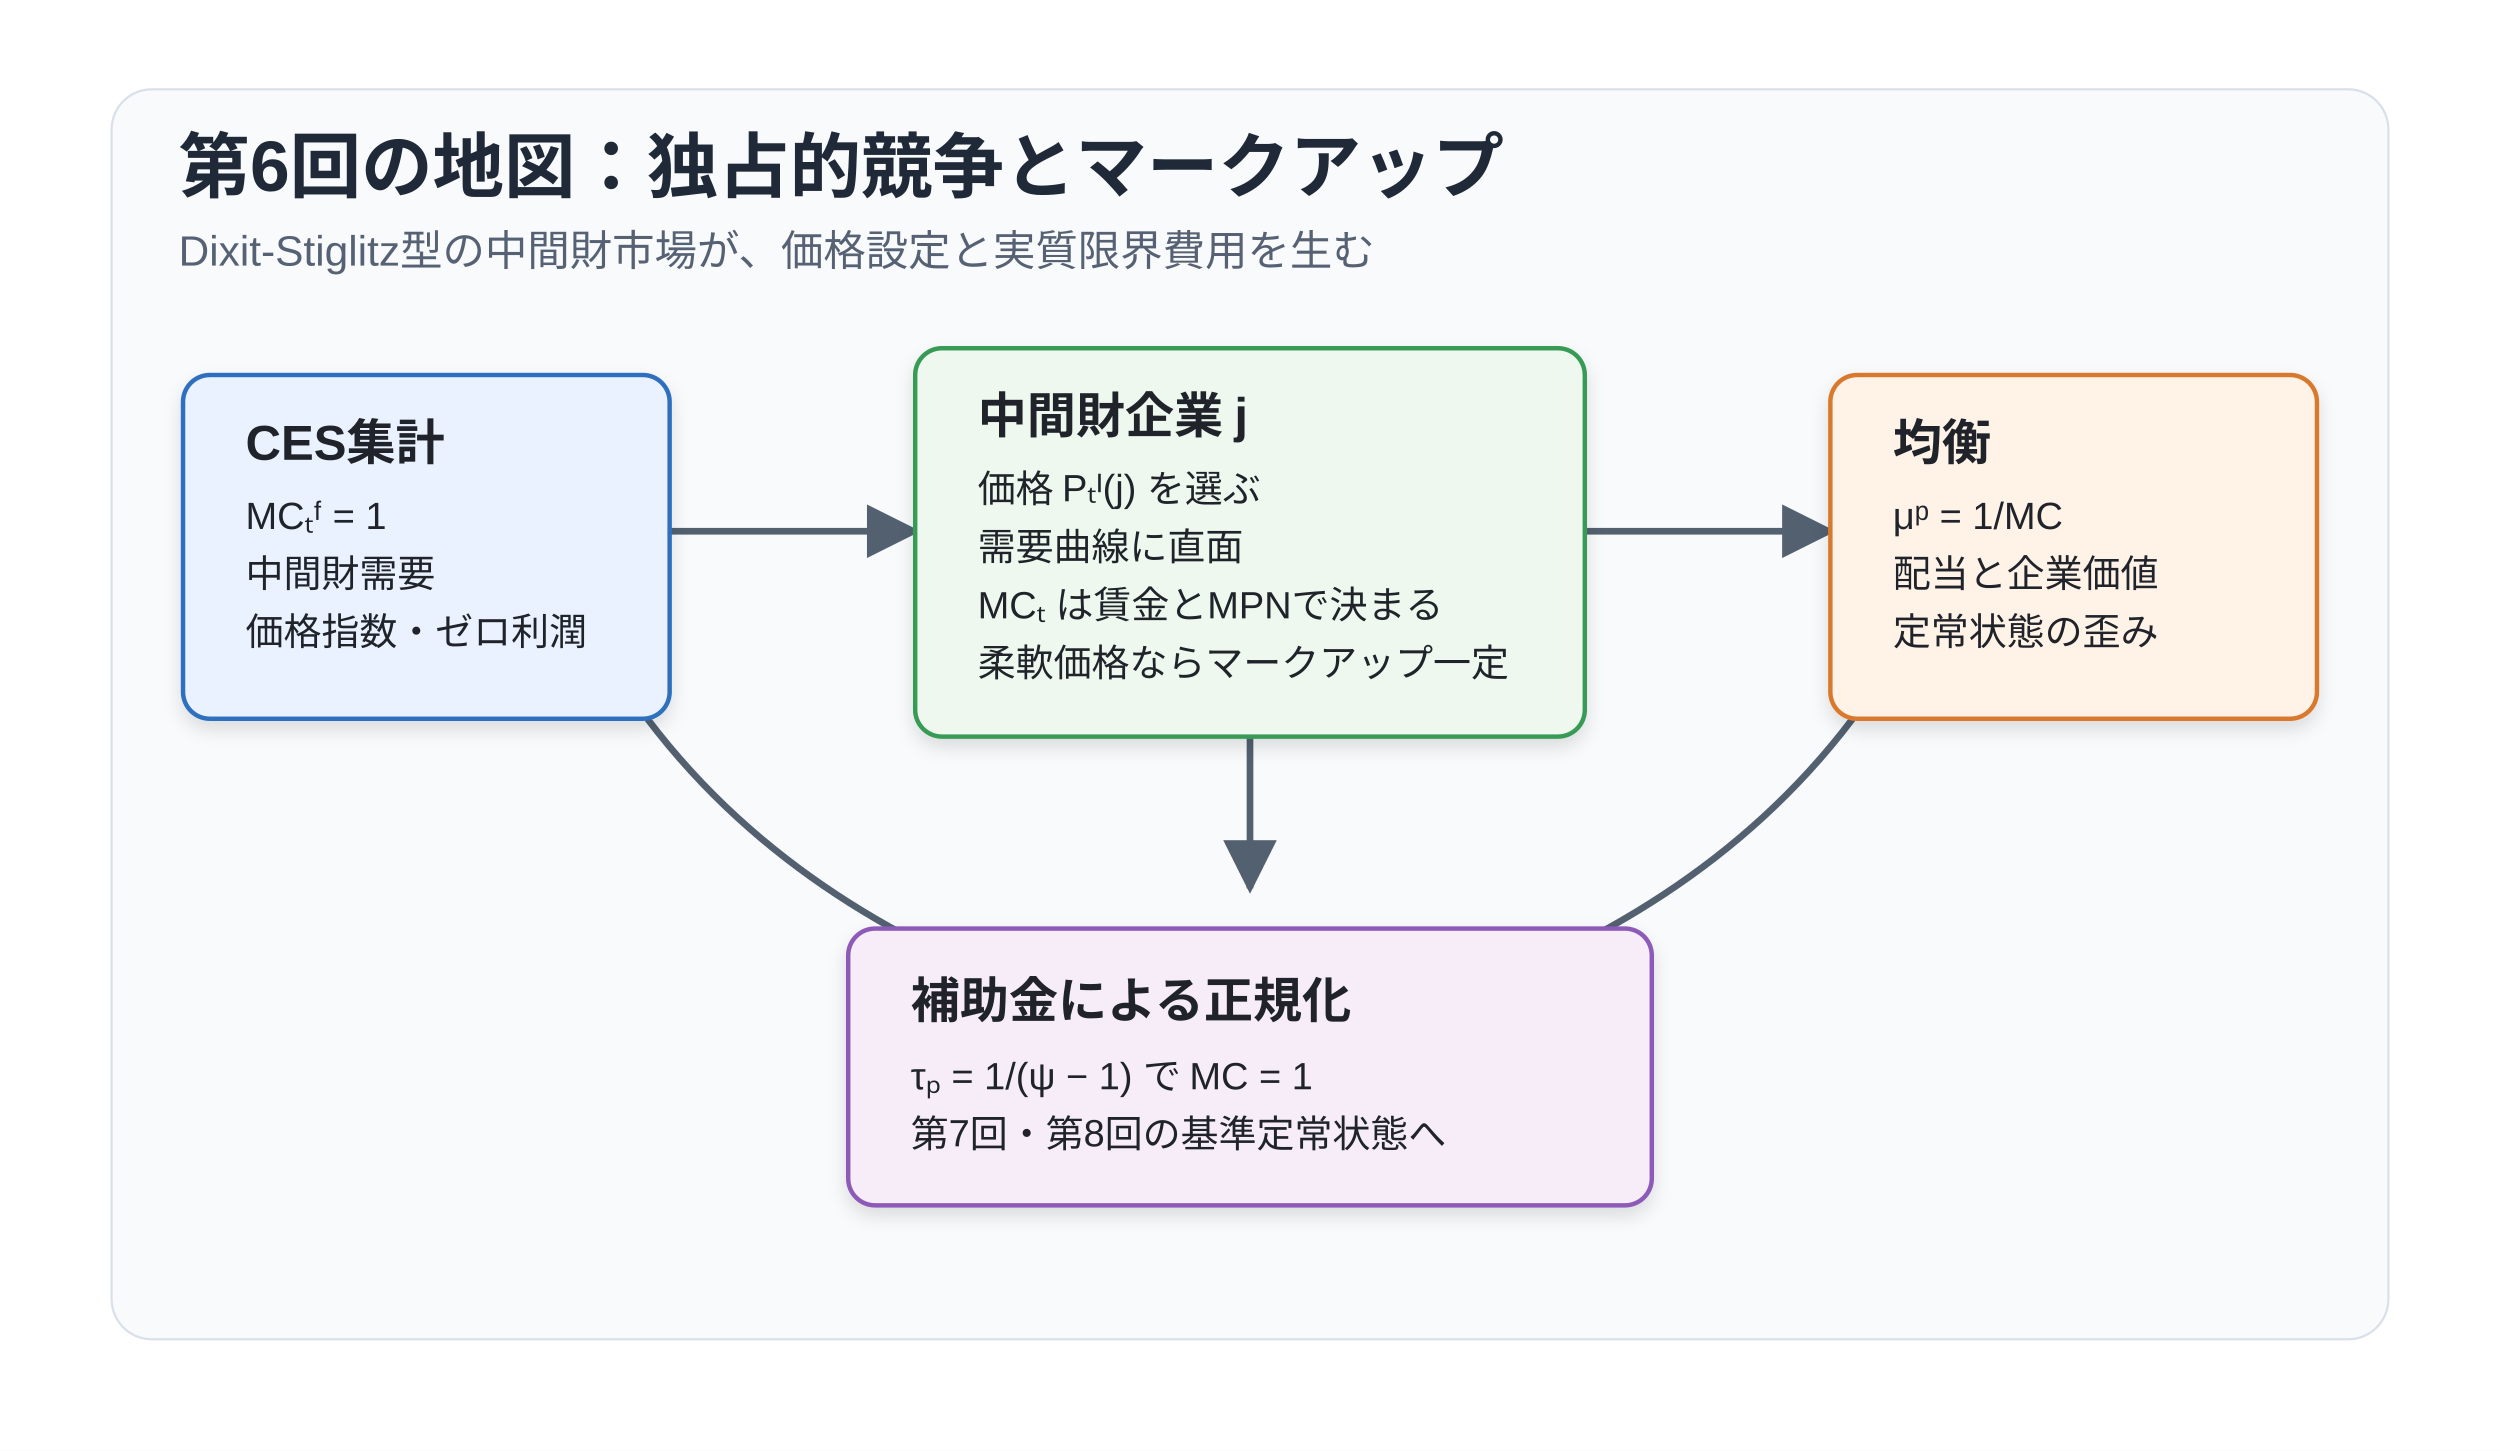
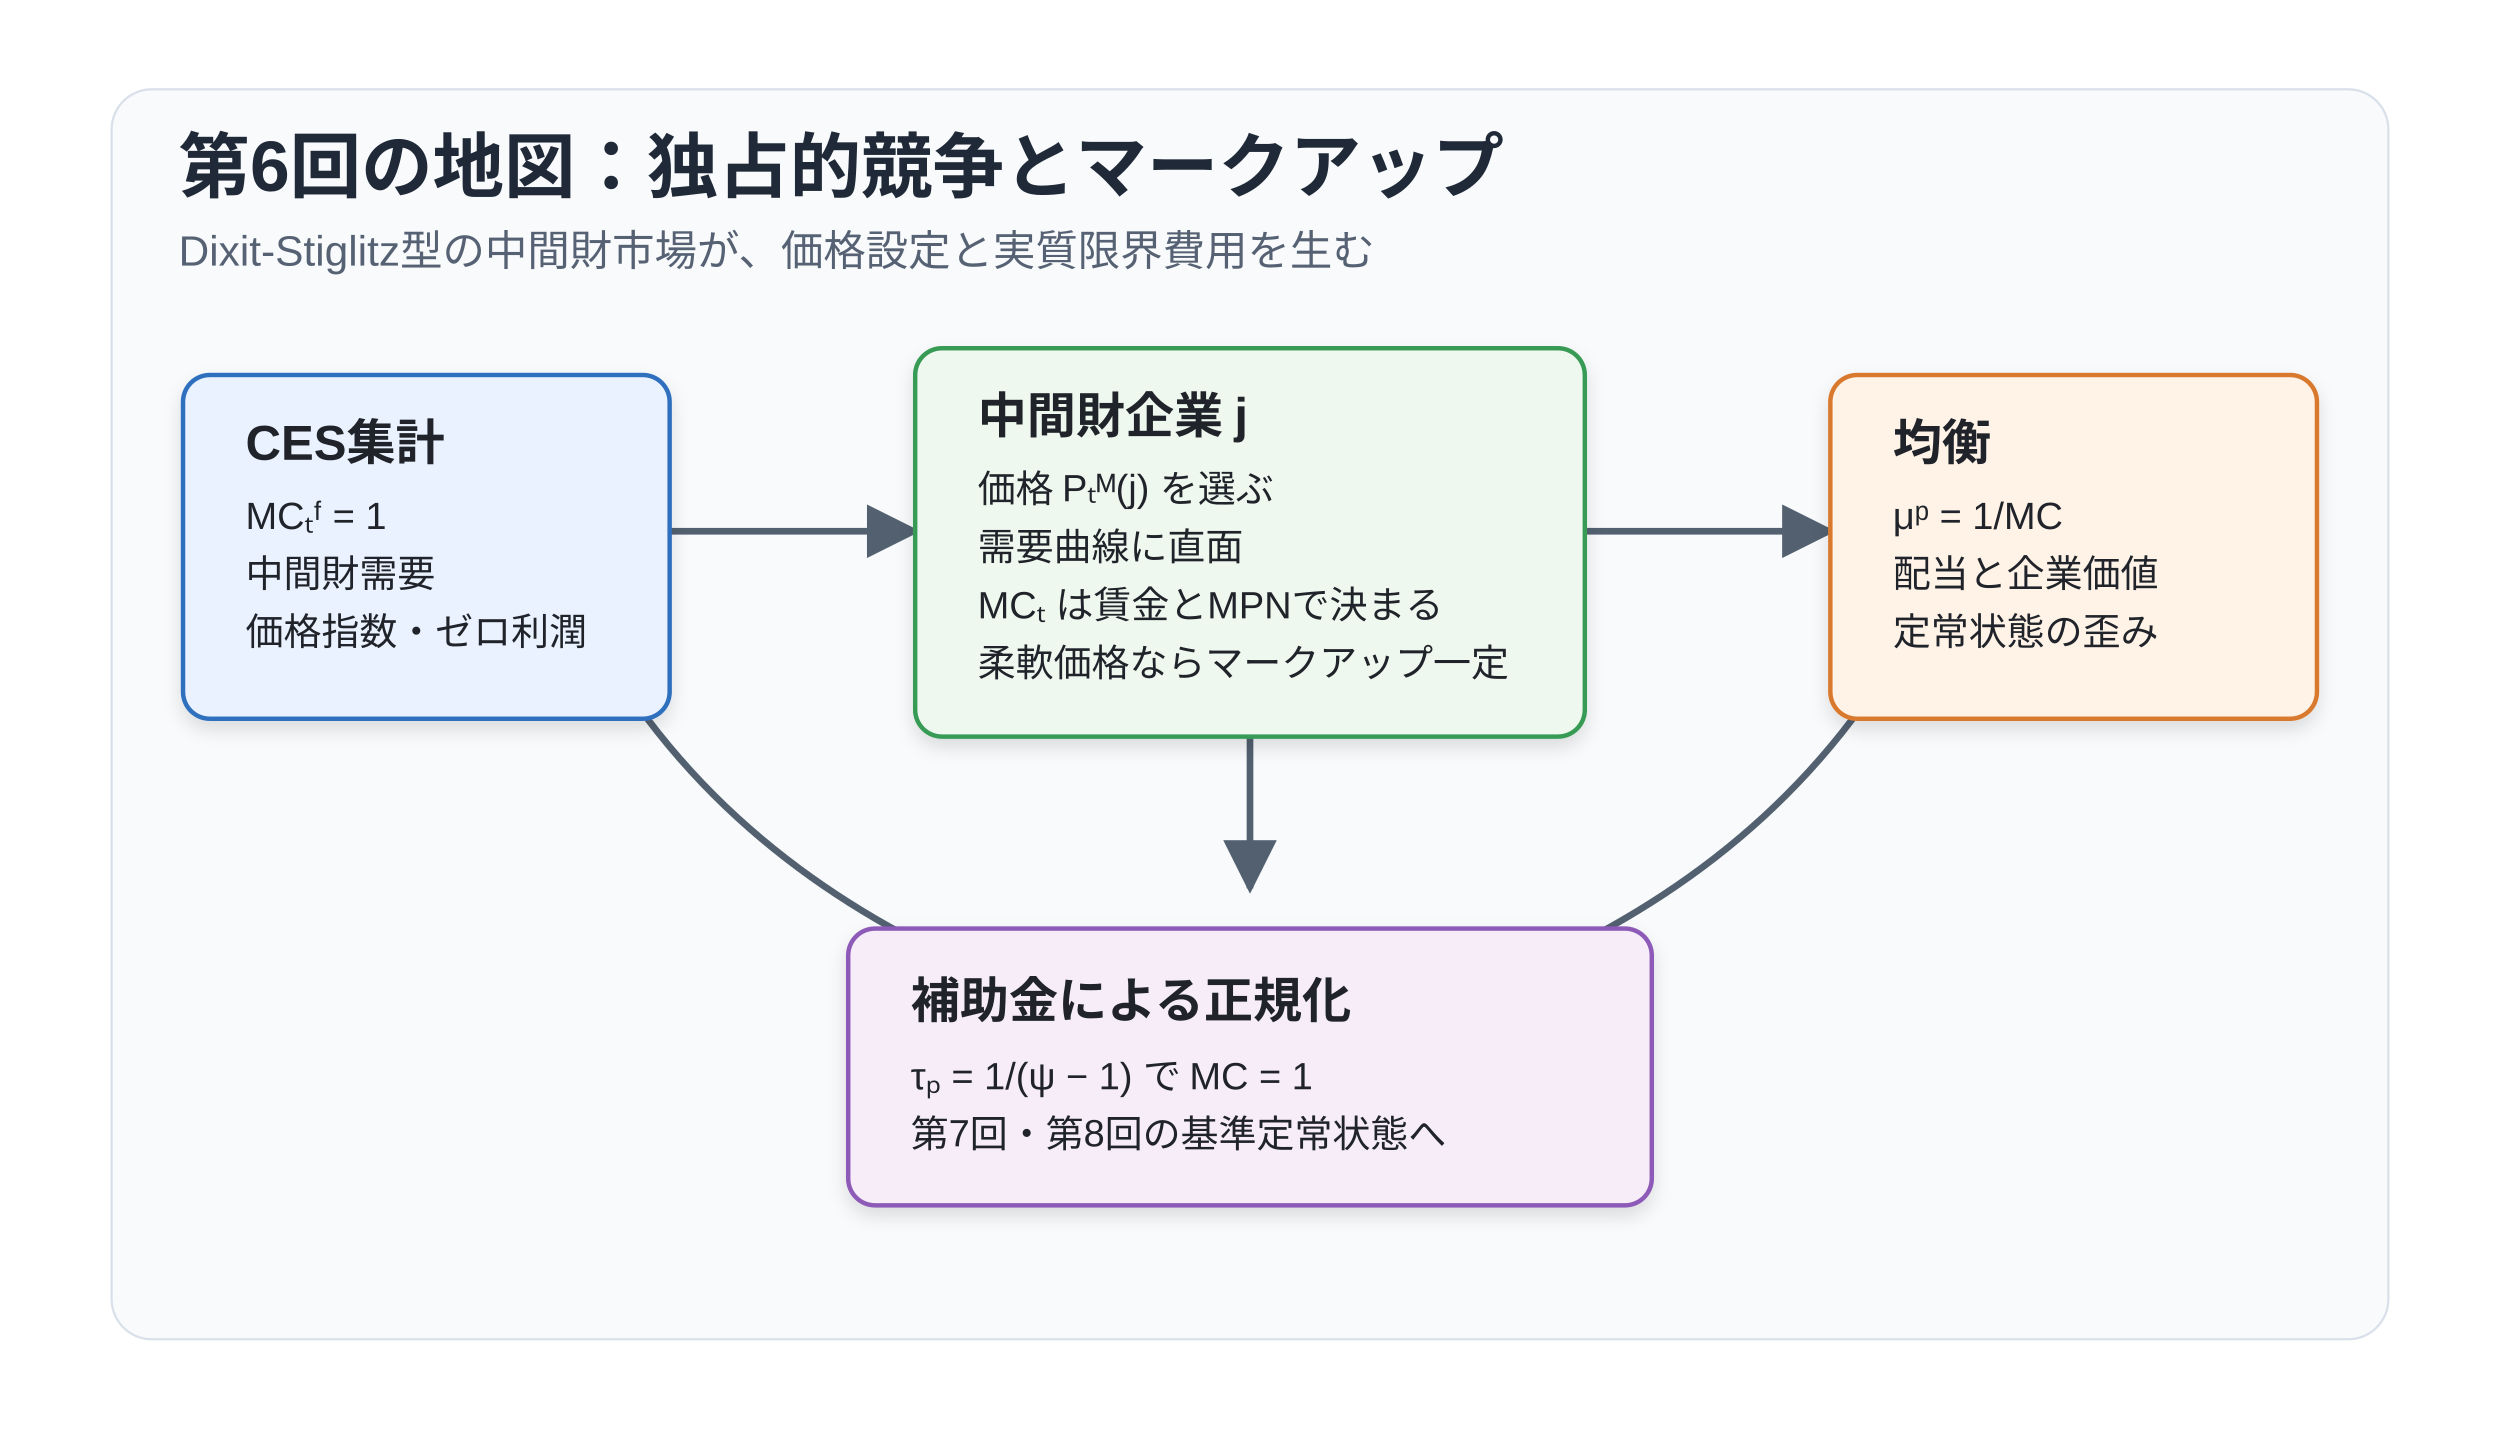
<svg xmlns="http://www.w3.org/2000/svg" width="1120" height="650" viewBox="0 0 1120 650" role="img" aria-labelledby="title desc">
  <defs>
    <marker id="arrow" viewBox="0 0 10 10" refX="9" refY="5" markerWidth="8" markerHeight="8" orient="auto">
      <path d="M 0 0 L 10 5 L 0 10 z" fill="#526070" />
    </marker>
    <filter id="shadow" x="-8%" y="-8%" width="116%" height="116%">
      <feDropShadow dx="0" dy="4" stdDeviation="4" flood-color="#000000" flood-opacity="0.12" />
    </filter>
  </defs>
  <rect width="1120" height="650" fill="#ffffff" />
  <rect x="50" y="40" width="1020" height="560" rx="18" fill="#f8fafc" stroke="#d9e0ea" />
  <g font-family="Arial, 'Hiragino Sans', 'Yu Gothic', sans-serif">
    <text x="80" y="86" font-size="32" font-weight="700" fill="#1f2937">第6回の地図：独占的競争とマークアップ</text>
    <text x="80" y="119" font-size="19" fill="#566273">Dixit-Stiglitz型の中間財市場が、価格設定と実質限界費用を生む</text>
  </g>
  <g stroke="#526070" stroke-width="3" fill="none" marker-end="url(#arrow)">
    <path d="M 300 238 L 410 238" />
    <path d="M 710 238 L 820 238" />
    <path d="M 560 318 L 560 398" />
    <path d="M 830 322 C 780 388 714 424 650 448" />
    <path d="M 290 322 C 340 388 406 424 470 448" />
  </g>
  <g font-family="Arial, 'Hiragino Sans', 'Yu Gothic', sans-serif" filter="url(#shadow)">
    <rect x="82" y="168" width="218" height="154" rx="12" fill="#eaf2ff" stroke="#2f6fbe" stroke-width="2" />
    <rect x="410" y="156" width="300" height="174" rx="12" fill="#eef8ef" stroke="#379b55" stroke-width="2" />
    <rect x="820" y="168" width="218" height="154" rx="12" fill="#fff3e8" stroke="#d9792f" stroke-width="2" />
    <rect x="380" y="416" width="360" height="124" rx="12" fill="#f6edf9" stroke="#8d5ab8" stroke-width="2" />
  </g>
  <g font-family="Arial, 'Hiragino Sans', 'Yu Gothic', sans-serif" fill="#20242a">
    <text x="110" y="206" font-size="22" font-weight="700">CES集計</text>
    <text x="110" y="237" font-size="17">MCₜᶠ = 1</text>
    <text x="110" y="263" font-size="17">中間財需要</text>
    <text x="110" y="289" font-size="17">価格指数・ゼロ利潤</text>
    <text x="438" y="194" font-size="22" font-weight="700">中間財企業 j</text>
-     <text x="438" y="225" font-size="17">価格 Pₜᴵ(j) を選ぶ</text>
+     <text x="438" y="225" font-size="17">価格 Pₜᴹ(j) を選ぶ</text>
    <text x="438" y="251" font-size="17">需要曲線に直面</text>
    <text x="438" y="277" font-size="17">MCₜ は賃金とMPNで決まる</text>
    <text x="438" y="303" font-size="17">柔軟価格ならマークアップ一定</text>
    <text x="848" y="206" font-size="22" font-weight="700">均衡</text>
    <text x="848" y="237" font-size="17">μᵖ = 1/MC</text>
    <text x="848" y="263" font-size="17">配当と企業価値</text>
    <text x="848" y="289" font-size="17">定常状態の歪み</text>
    <text x="408" y="456" font-size="22" font-weight="700">補助金による正規化</text>
    <text x="408" y="488" font-size="17">τₚ = 1/(ψ − 1) で MC = 1</text>
    <text x="408" y="514" font-size="17">第7回・第8回の基準定常状態へ</text>
  </g>
</svg>
